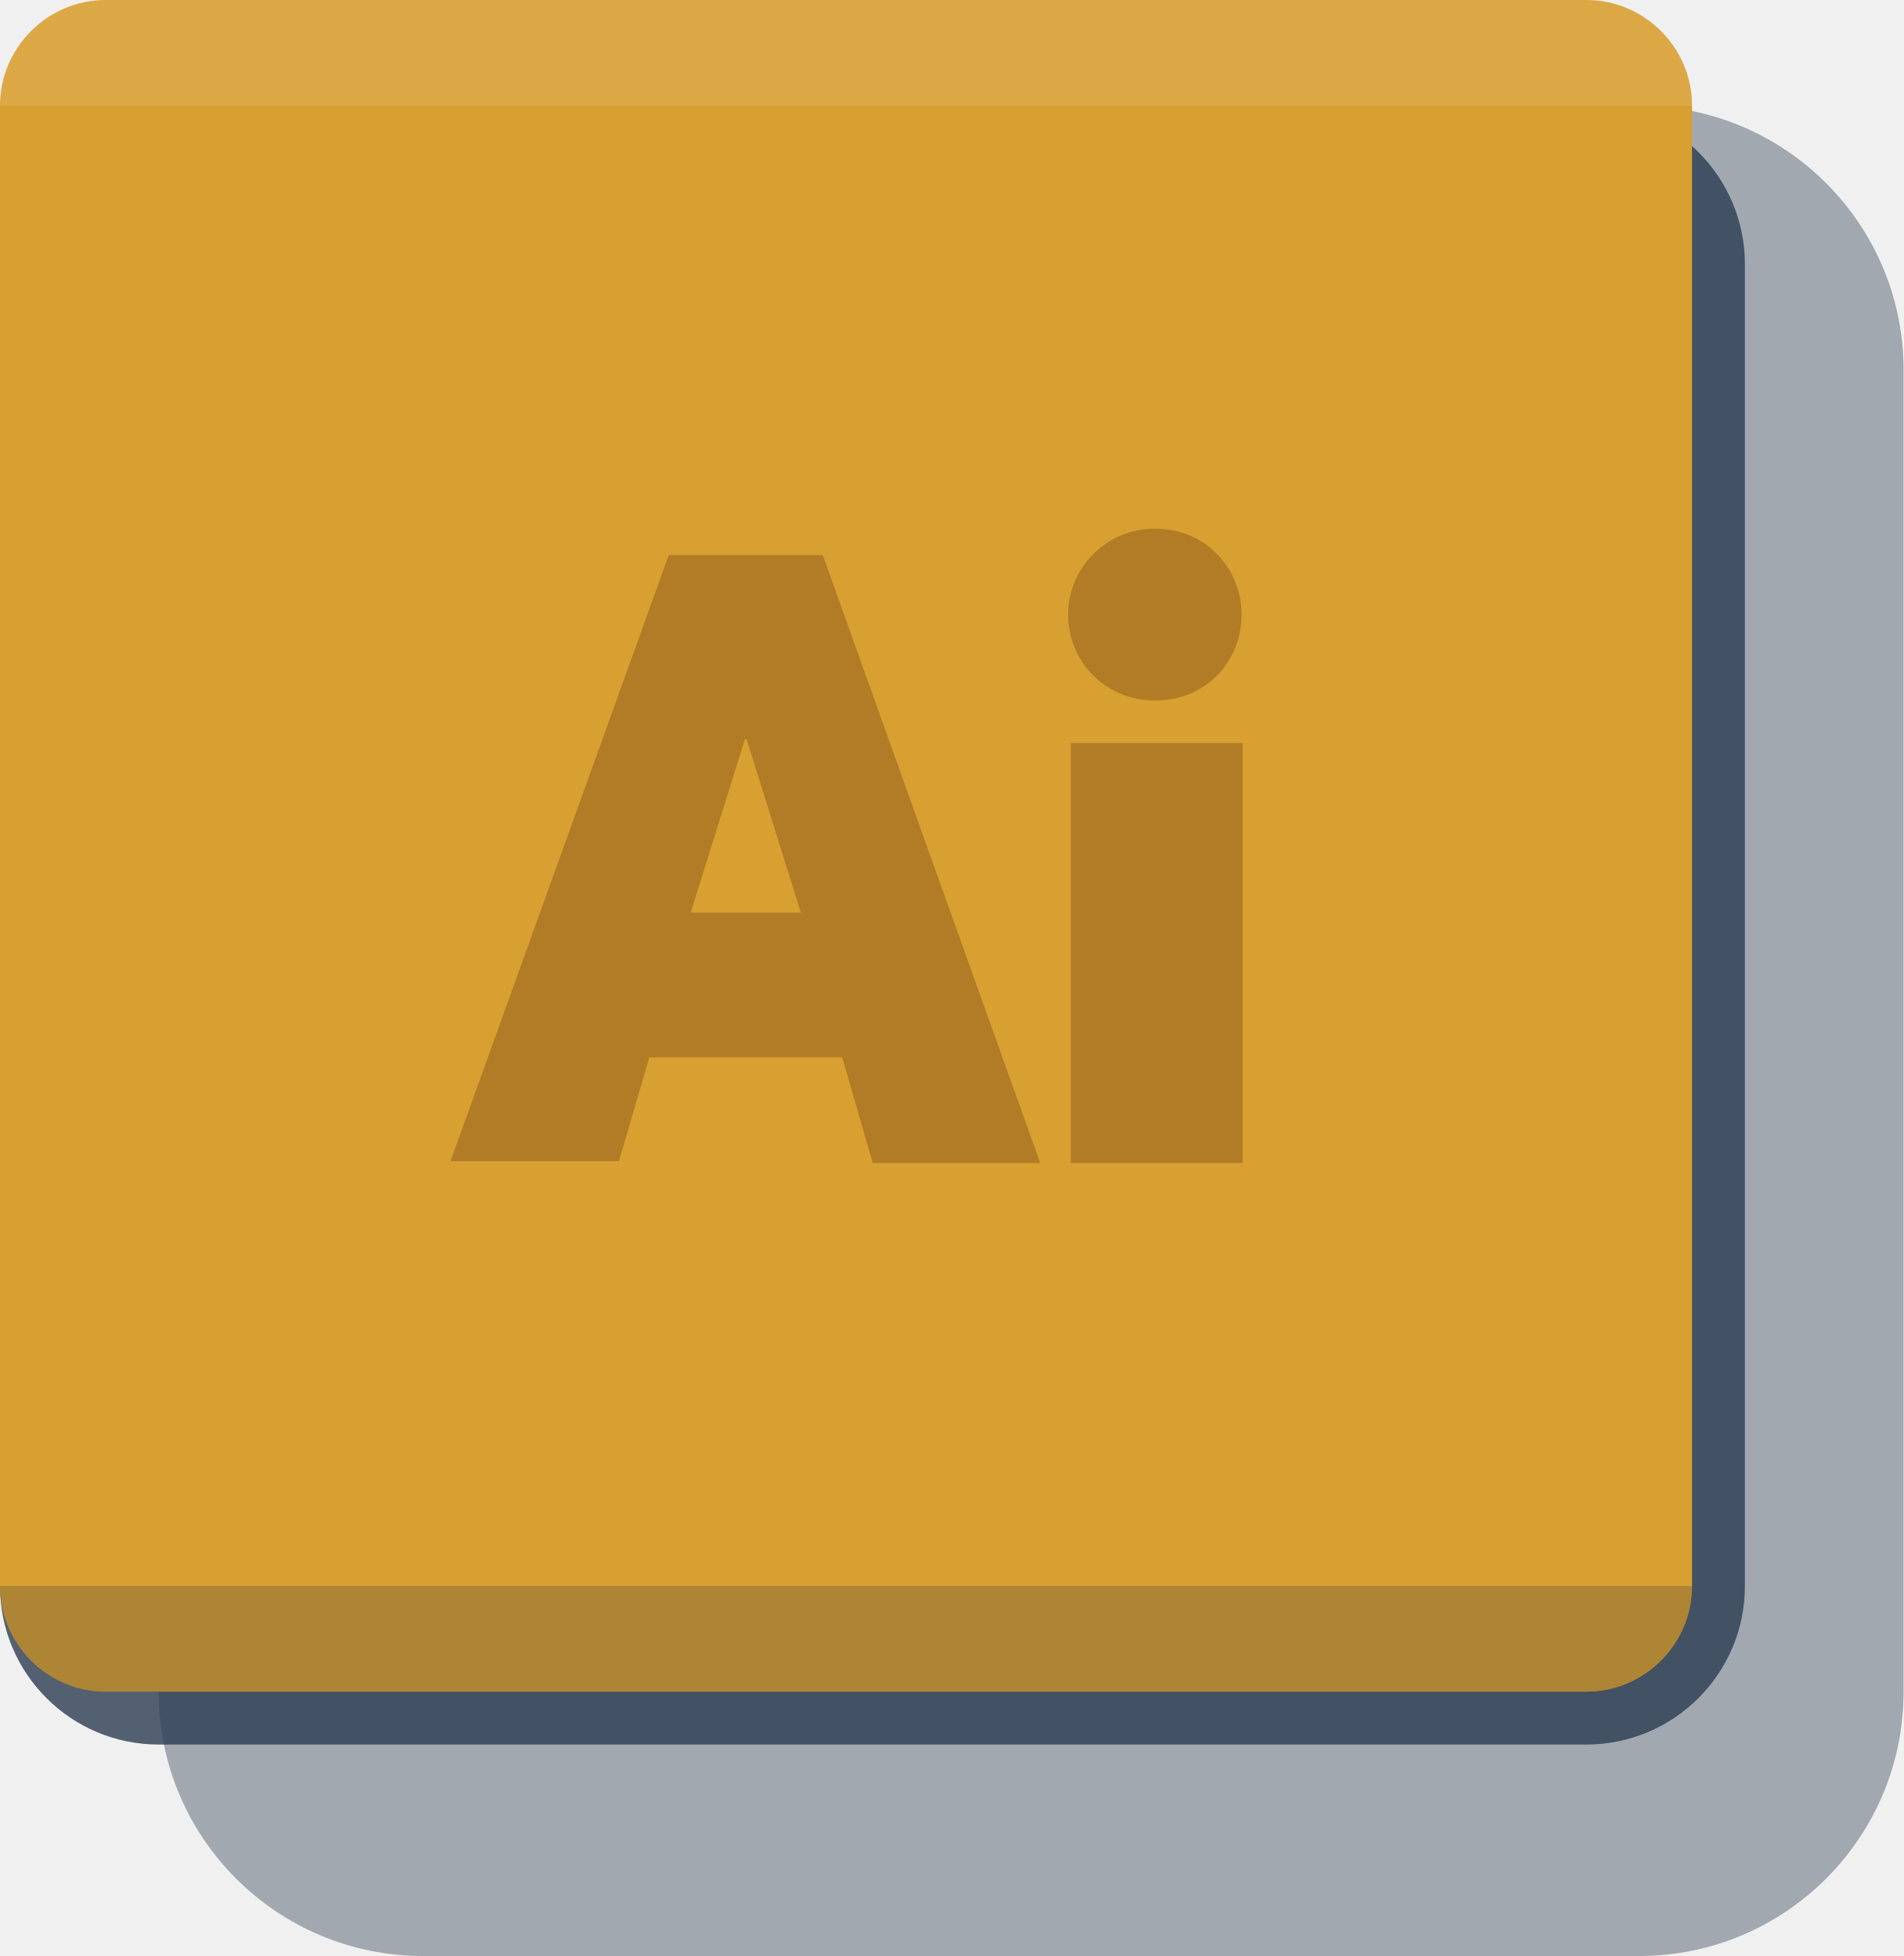
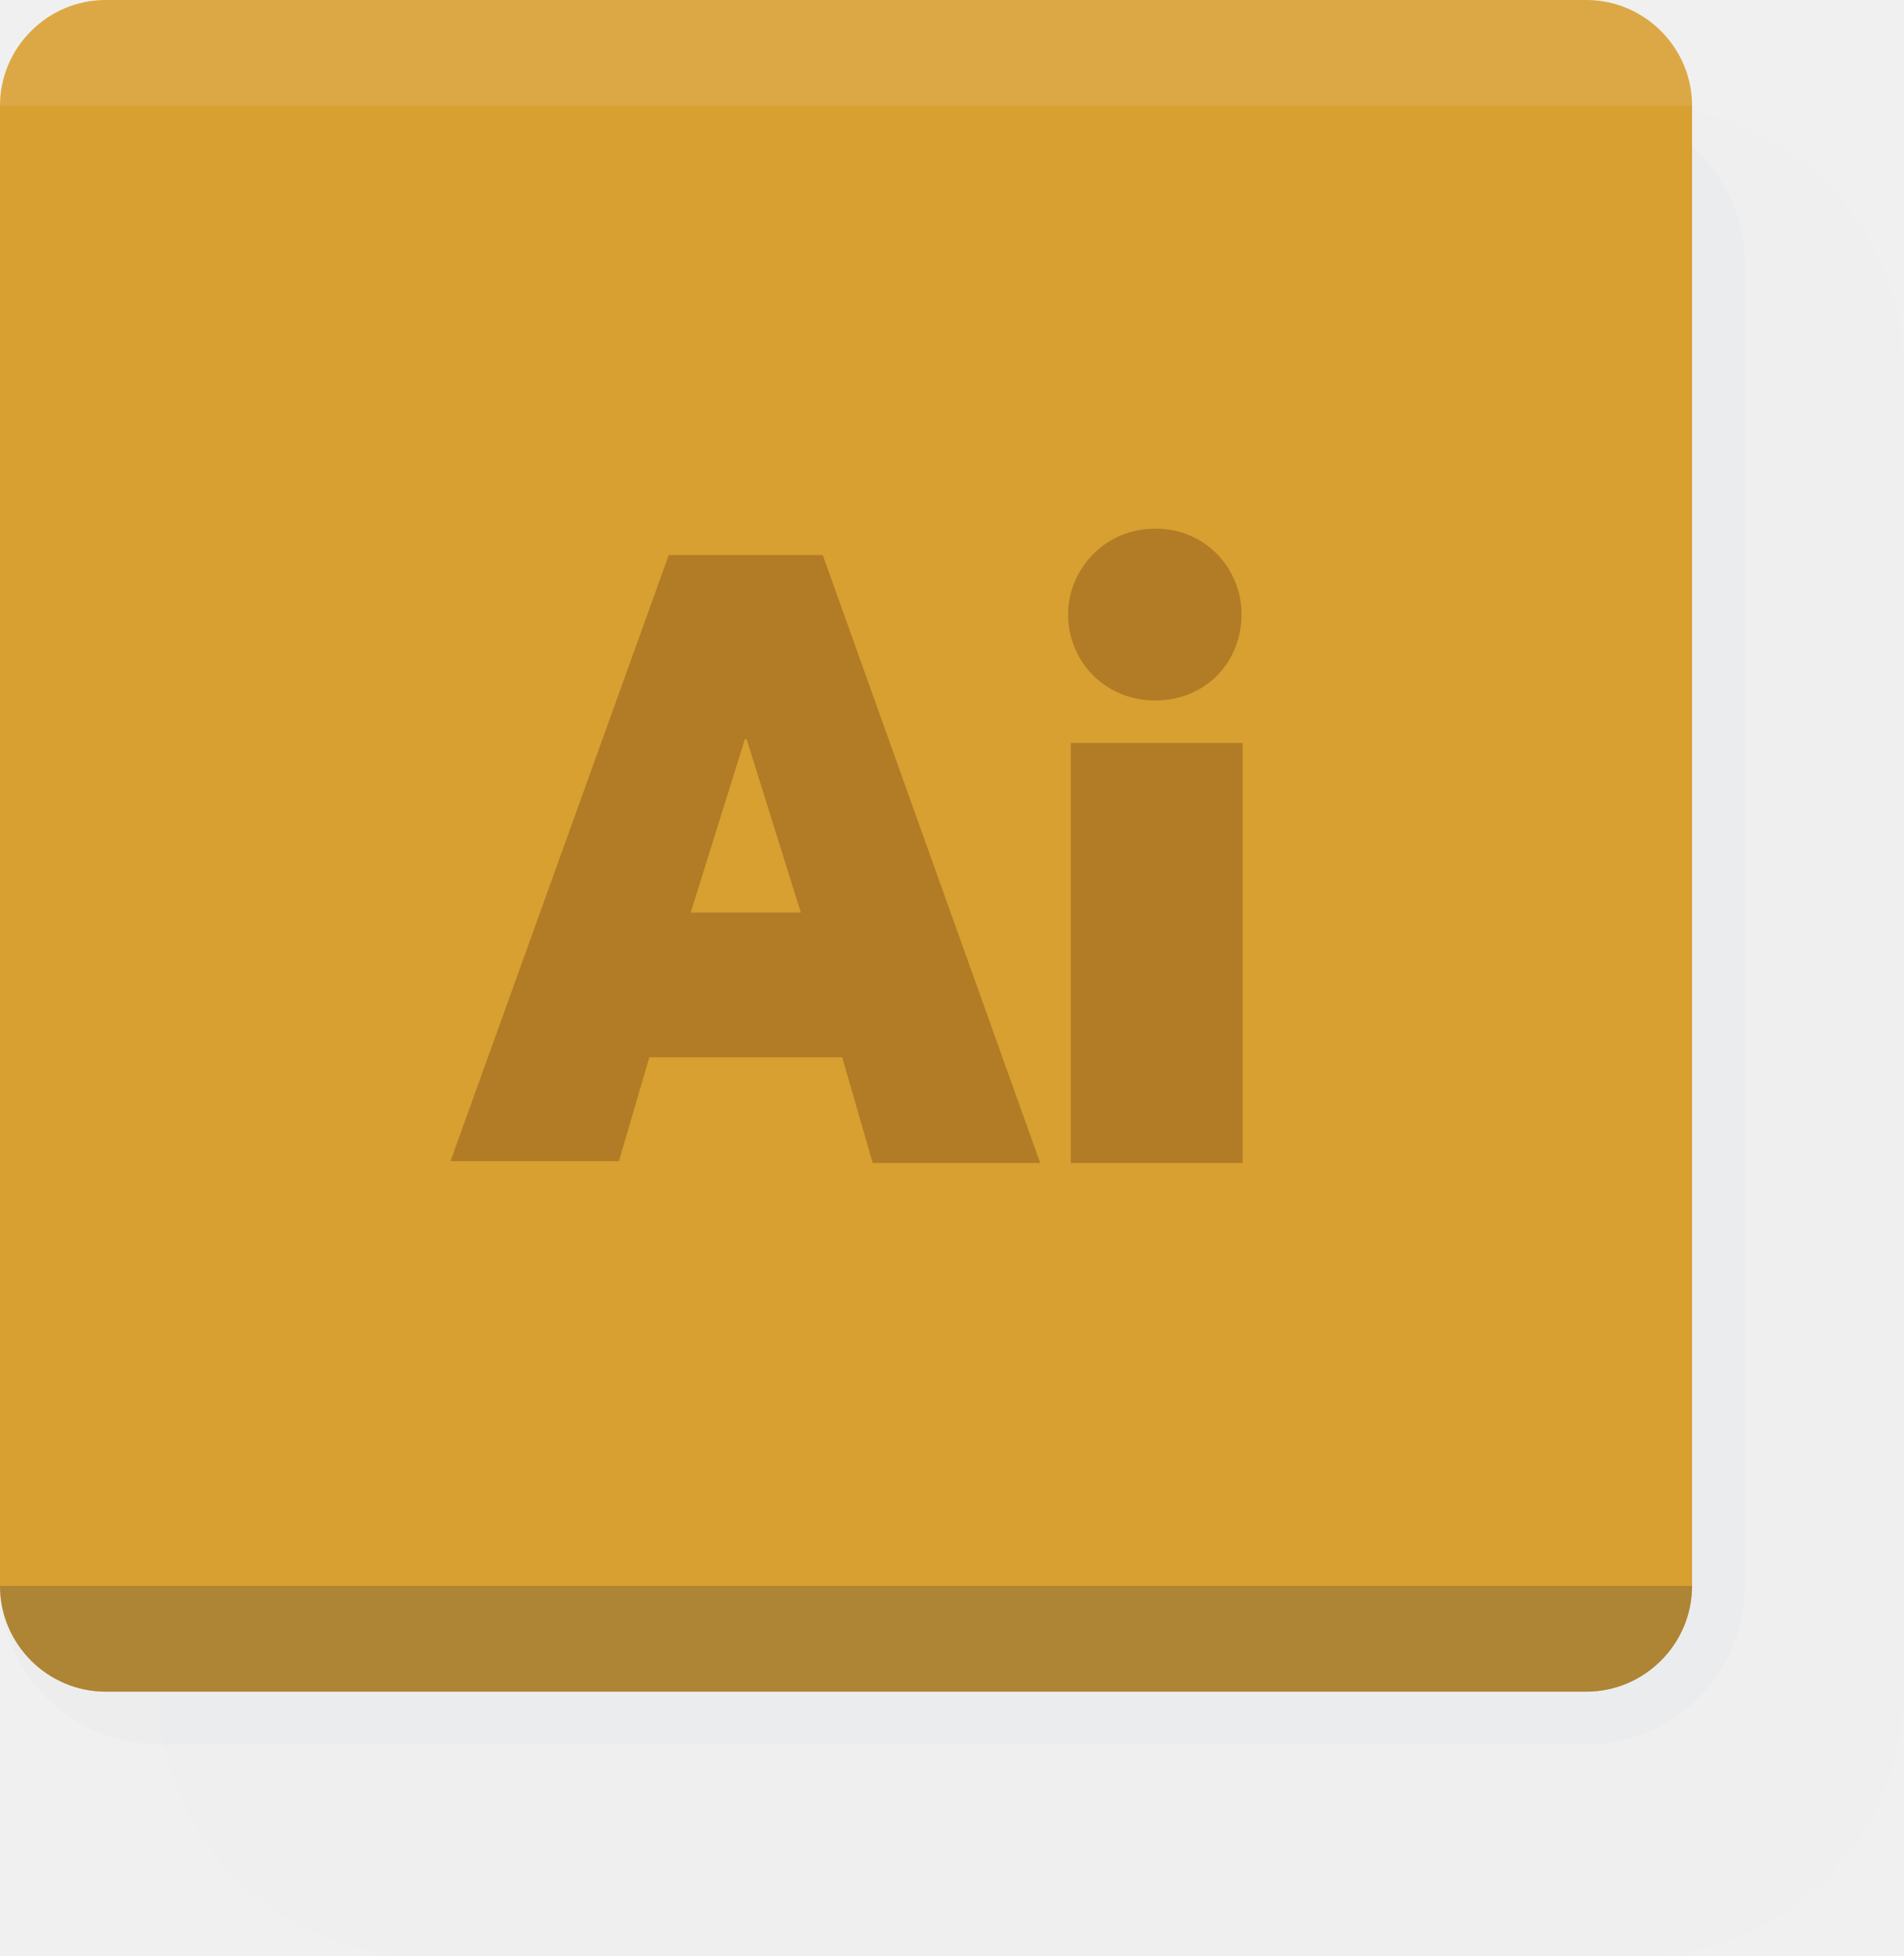
<svg xmlns="http://www.w3.org/2000/svg" width="144" height="148" viewBox="0 0 144 148" fill="none">
-   <path opacity="0.4" d="M124 8H32C20.954 8 12 16.954 12 28V128C12 139.046 20.954 148 32 148H124C135.046 148 144 139.046 144 128V28C144 16.954 135.046 8 124 8Z" fill="#2A3C51" />
-   <path opacity="0.8" d="M120 8H12C5.373 8 0 13.373 0 20V120C0 126.627 5.373 132 12 132H120C126.627 132 132 126.627 132 120V20C132 13.373 126.627 8 120 8Z" fill="#2A3C51" />
+   <g style="mix-blend-mode:soft-light" opacity="0.2">
+     <path d="M124 8H32C20.954 8 12 16.954 12 28V128C12 139.046 20.954 148 32 148H124C135.046 148 144 139.046 144 128V28C144 16.954 135.046 8 124 8Z" fill="#2A3C51" />
+   </g>
+   <g style="mix-blend-mode:soft-light" opacity="0.4">
+     <path d="M120 8H12C5.373 8 0 13.373 0 20V120C0 126.627 5.373 132 12 132H120C126.627 132 132 126.627 132 120V20C132 13.373 126.627 8 120 8Z" fill="#2A3C51" />
+   </g>
  <path d="M120 128H8C3.6 128 0 124.4 0 120V8C0 3.6 3.6 0 8 0H120C124.4 0 128 3.6 128 8V120C128 124.4 124.4 128 120 128Z" fill="#D89F31" />
  <path d="M63.71 80H49.12L46.82 87.86H34.08L50.59 42H62.24L78.69 88H66.02L63.71 80ZM60.58 69.05L56.48 55.93H56.35L52.25 69.05H60.58Z" fill="#B27C26" />
  <path opacity="0.1" d="M120 0H8C3.6 0 0 3.6 0 8H128C128 3.6 124.4 0 120 0Z" fill="white" />
  <path opacity="0.4" d="M0 120C0 124.4 3.6 128 8 128H120C124.4 128 128 124.4 128 120H0Z" fill="#6E5C3C" />
  <path d="M80.8 46.49C80.8 43.1 83.55 40 87.39 40C91.23 40 93.92 43.04 93.92 46.49C93.92 50.07 91.23 53 87.39 53C83.55 53 80.8 50.01 80.8 46.49ZM81 56.22H94V88H81V56.22Z" fill="#B27C26" />
</svg>
